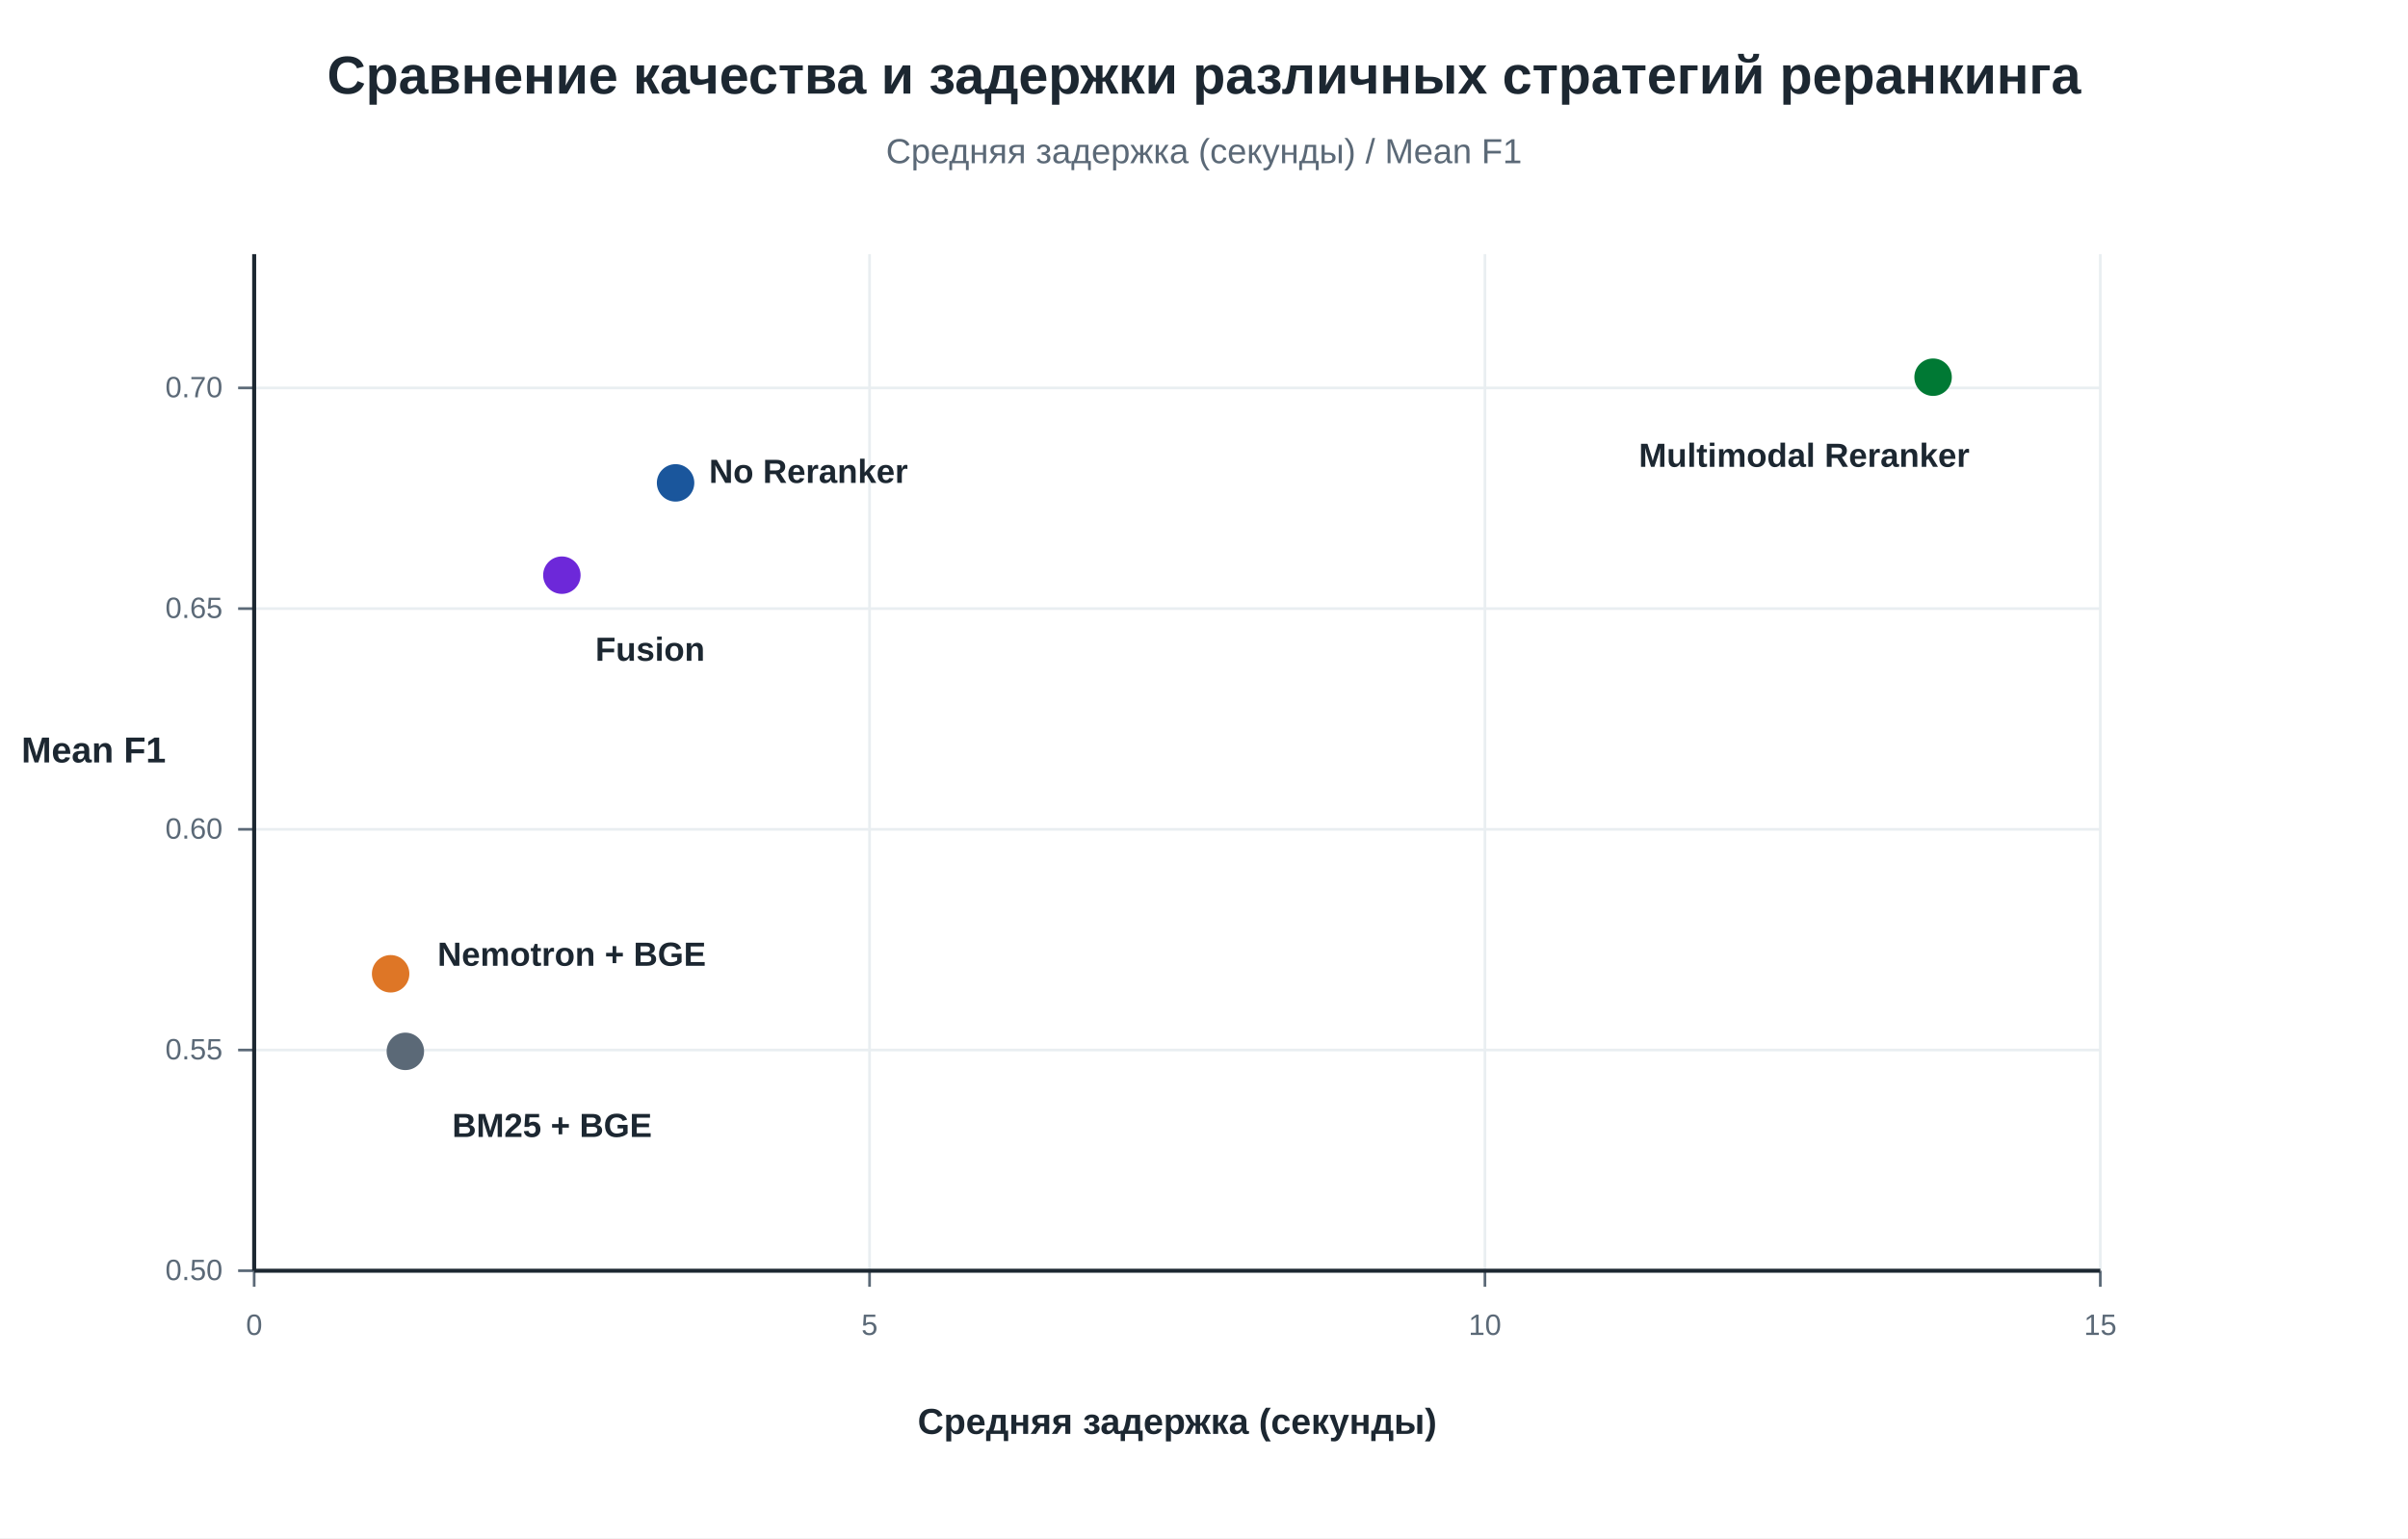
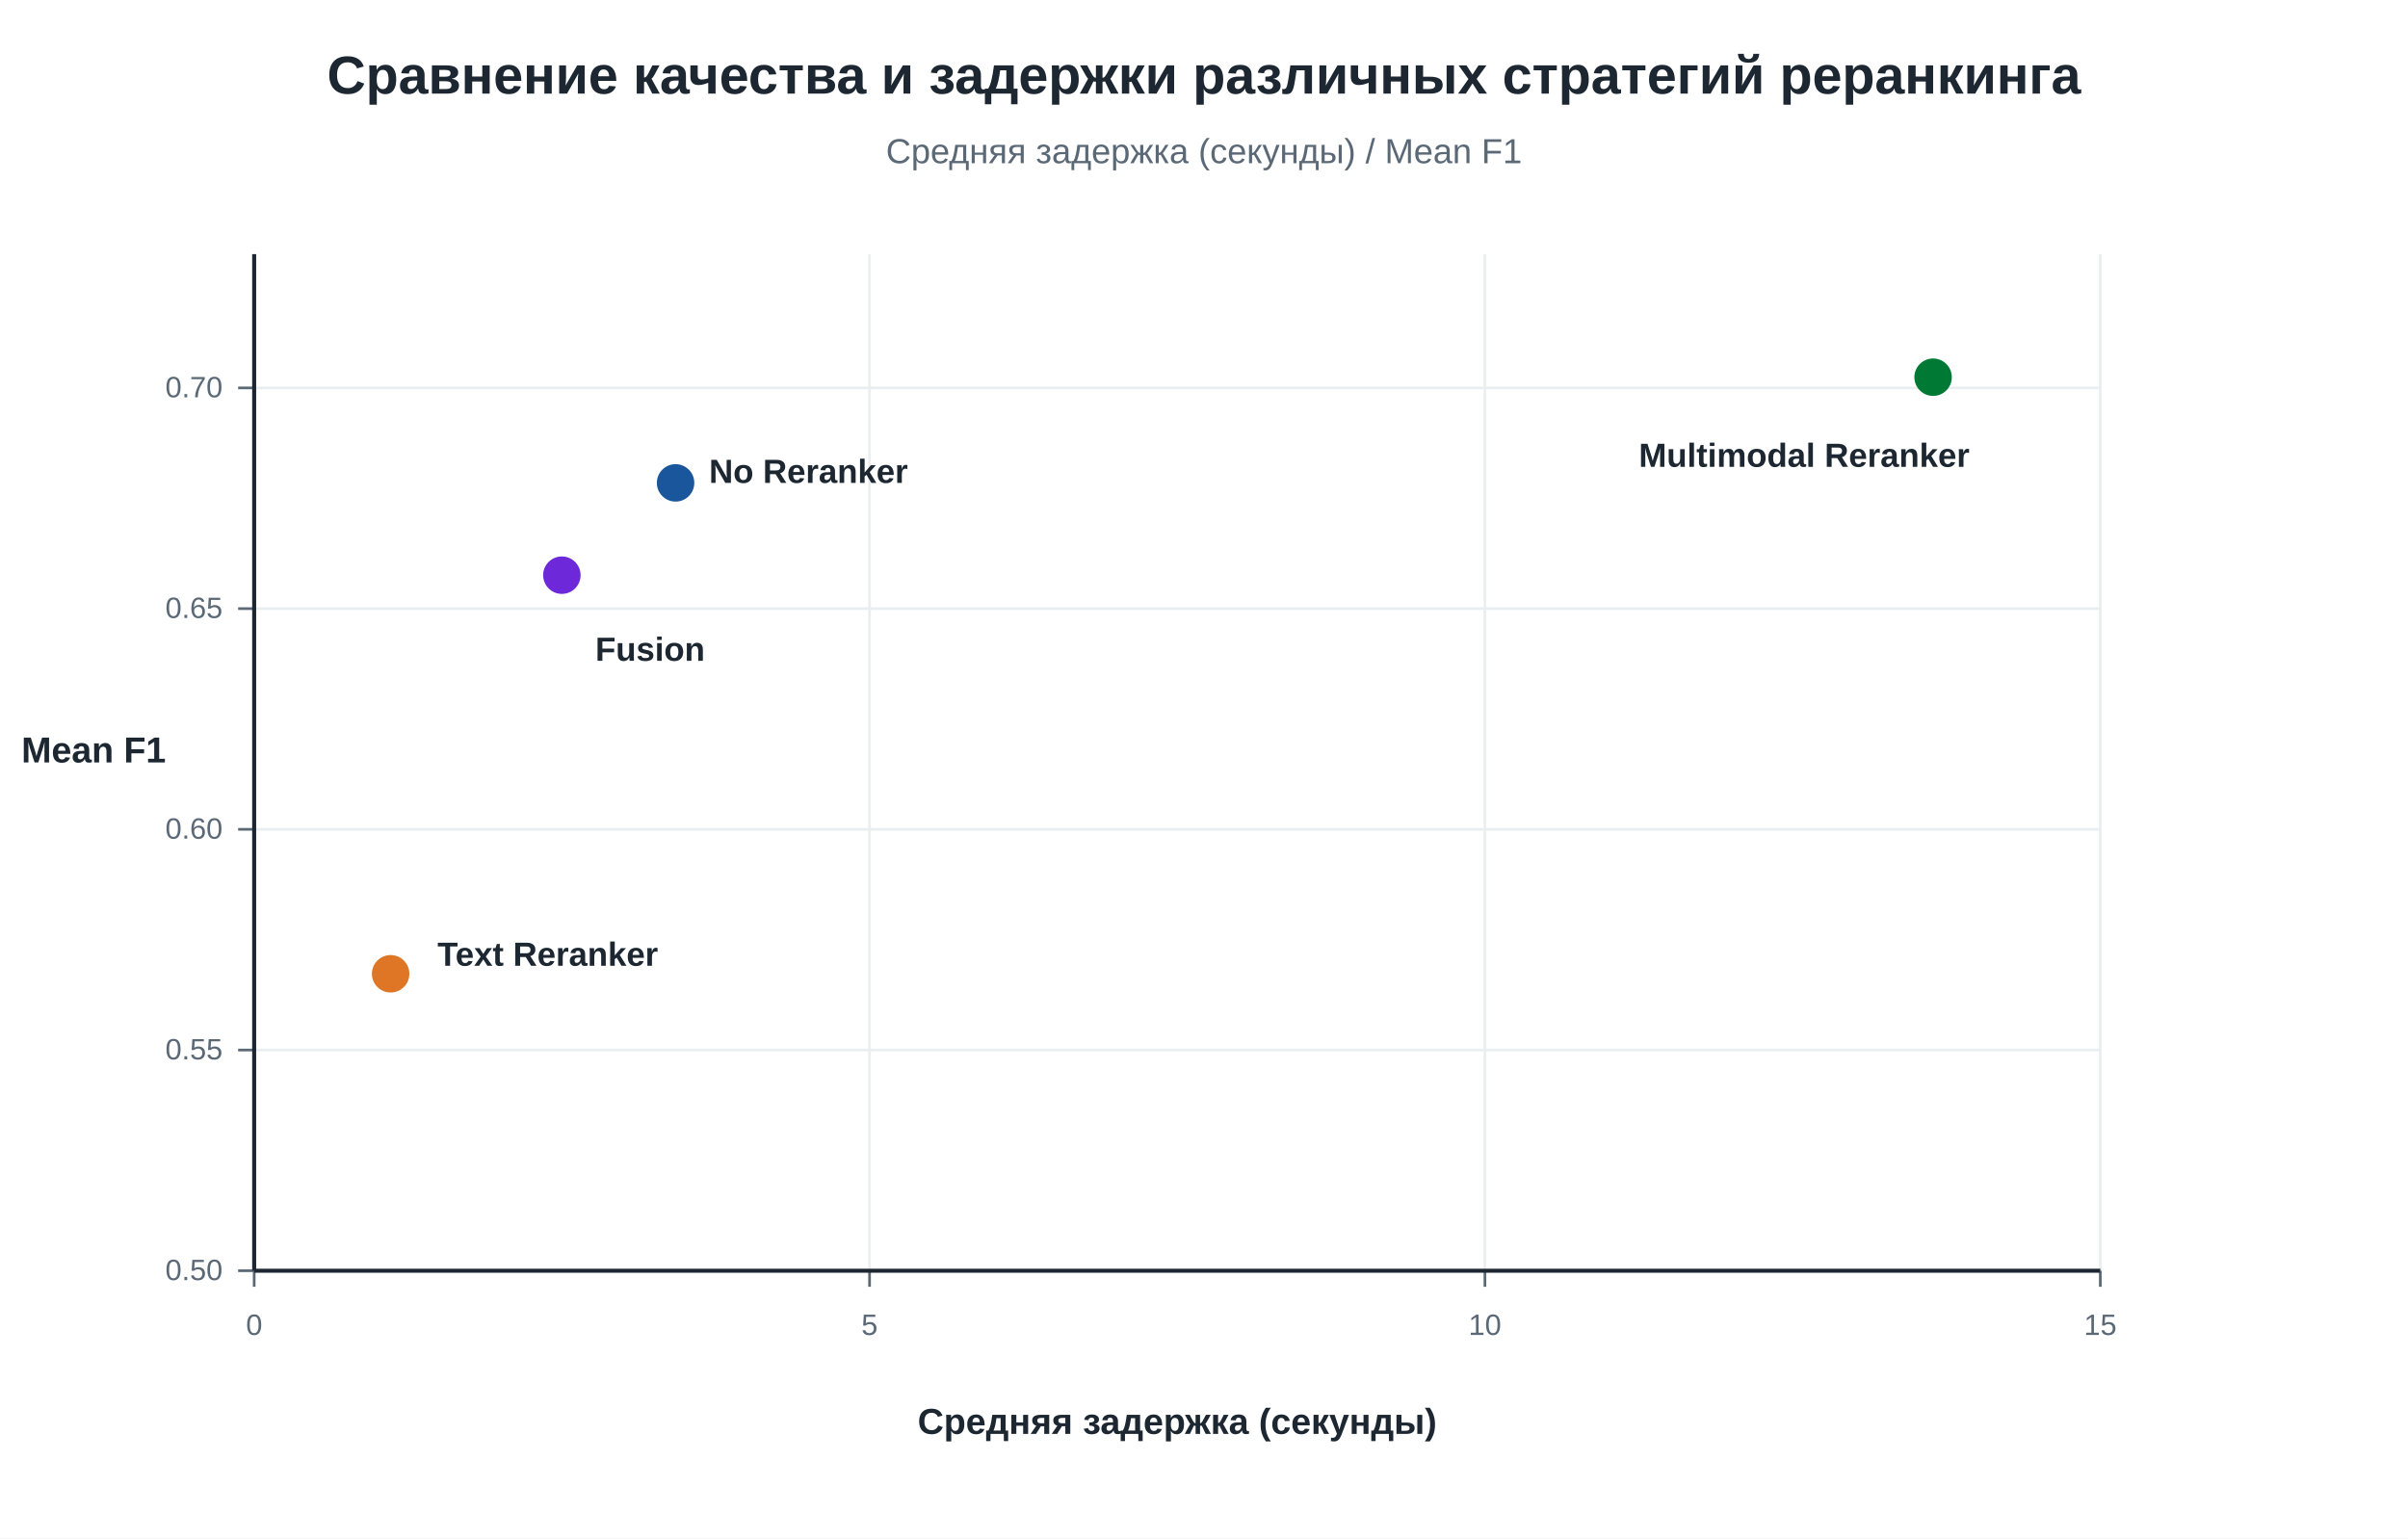
<svg xmlns="http://www.w3.org/2000/svg" width="1800" height="1150" viewBox="0 0 1800 1150">
  <rect width="1800" height="1150" fill="#ffffff" />
  <text x="900" y="70" font-family="Arial" font-size="40" font-weight="700" fill="#1c2731" text-anchor="middle">Сравнение качества и задержки различных стратегий реранкинга</text>
  <text x="900" y="122" font-family="Arial" font-size="26" font-weight="400" fill="#5b6977" text-anchor="middle">Средняя задержка (секунды) / Mean F1</text>
  <line x1="190" y1="190" x2="190" y2="950" stroke="#e9eef1" stroke-width="2" />
  <line x1="190" y1="950" x2="190" y2="962" stroke="#5b6977" stroke-width="2" />
  <text x="190" y="998" font-family="Arial" font-size="22" font-weight="400" fill="#5b6977" text-anchor="middle">0</text>
  <line x1="650" y1="190" x2="650" y2="950" stroke="#e9eef1" stroke-width="2" />
  <line x1="650" y1="950" x2="650" y2="962" stroke="#5b6977" stroke-width="2" />
  <text x="650" y="998" font-family="Arial" font-size="22" font-weight="400" fill="#5b6977" text-anchor="middle">5</text>
  <line x1="1110" y1="190" x2="1110" y2="950" stroke="#e9eef1" stroke-width="2" />
  <line x1="1110" y1="950" x2="1110" y2="962" stroke="#5b6977" stroke-width="2" />
  <text x="1110" y="998" font-family="Arial" font-size="22" font-weight="400" fill="#5b6977" text-anchor="middle">10</text>
  <line x1="1570" y1="190" x2="1570" y2="950" stroke="#e9eef1" stroke-width="2" />
  <line x1="1570" y1="950" x2="1570" y2="962" stroke="#5b6977" stroke-width="2" />
  <text x="1570" y="998" font-family="Arial" font-size="22" font-weight="400" fill="#5b6977" text-anchor="middle">15</text>
  <line x1="190" y1="950" x2="1570" y2="950" stroke="#e9eef1" stroke-width="2" />
  <line x1="178" y1="950" x2="190" y2="950" stroke="#5b6977" stroke-width="2" />
  <text x="145" y="957" font-family="Arial" font-size="22" font-weight="400" fill="#5b6977" text-anchor="middle">0.50</text>
  <line x1="190" y1="785" x2="1570" y2="785" stroke="#e9eef1" stroke-width="2" />
  <line x1="178" y1="785" x2="190" y2="785" stroke="#5b6977" stroke-width="2" />
  <text x="145" y="792" font-family="Arial" font-size="22" font-weight="400" fill="#5b6977" text-anchor="middle">0.55</text>
  <line x1="190" y1="620" x2="1570" y2="620" stroke="#e9eef1" stroke-width="2" />
  <line x1="178" y1="620" x2="190" y2="620" stroke="#5b6977" stroke-width="2" />
  <text x="145" y="627" font-family="Arial" font-size="22" font-weight="400" fill="#5b6977" text-anchor="middle">0.60</text>
  <line x1="190" y1="455" x2="1570" y2="455" stroke="#e9eef1" stroke-width="2" />
  <line x1="178" y1="455" x2="190" y2="455" stroke="#5b6977" stroke-width="2" />
  <text x="145" y="462" font-family="Arial" font-size="22" font-weight="400" fill="#5b6977" text-anchor="middle">0.65</text>
  <line x1="190" y1="290" x2="1570" y2="290" stroke="#e9eef1" stroke-width="2" />
  <line x1="178" y1="290" x2="190" y2="290" stroke="#5b6977" stroke-width="2" />
  <text x="145" y="297" font-family="Arial" font-size="22" font-weight="400" fill="#5b6977" text-anchor="middle">0.70</text>
  <line x1="190" y1="950" x2="1570" y2="950" stroke="#1c2731" stroke-width="3" />
  <line x1="190" y1="190" x2="190" y2="950" stroke="#1c2731" stroke-width="3" />
  <text x="880" y="1072" font-family="Arial" font-size="27" font-weight="700" fill="#1c2731" text-anchor="middle">Средняя задержка (секунды)</text>
  <text x="70" y="570" font-family="Arial" font-size="27" font-weight="700" fill="#1c2731" text-anchor="middle">Mean F1</text>
-   <circle cx="303" cy="786" r="14" fill="#5b6977" />
-   <text x="338" y="850" font-family="Arial" font-size="25" font-weight="700" fill="#1c2731" text-anchor="start">BM25 + BGE</text>
  <circle cx="292" cy="728" r="14" fill="#de7626" />
-   <text x="327" y="722" font-family="Arial" font-size="25" font-weight="700" fill="#1c2731" text-anchor="start">Nemotron + BGE</text>
+   <text x="327" y="722" font-family="Arial" font-size="25" font-weight="700" fill="#1c2731" text-anchor="start">Text Reranker</text>
  <circle cx="420" cy="430" r="14" fill="#6D28D9" />
  <text x="445" y="494" font-family="Arial" font-size="25" font-weight="700" fill="#1c2731" text-anchor="start">Fusion</text>
  <circle cx="505" cy="361" r="14" fill="#1a569c" />
  <text x="530" y="361" font-family="Arial" font-size="25" font-weight="700" fill="#1c2731" text-anchor="start">No Reranker</text>
  <circle cx="1445" cy="282" r="14" fill="#007934" />
  <text x="1225" y="349" font-family="Arial" font-size="25" font-weight="700" fill="#1c2731" text-anchor="start">Multimodal Reranker</text>
</svg>
